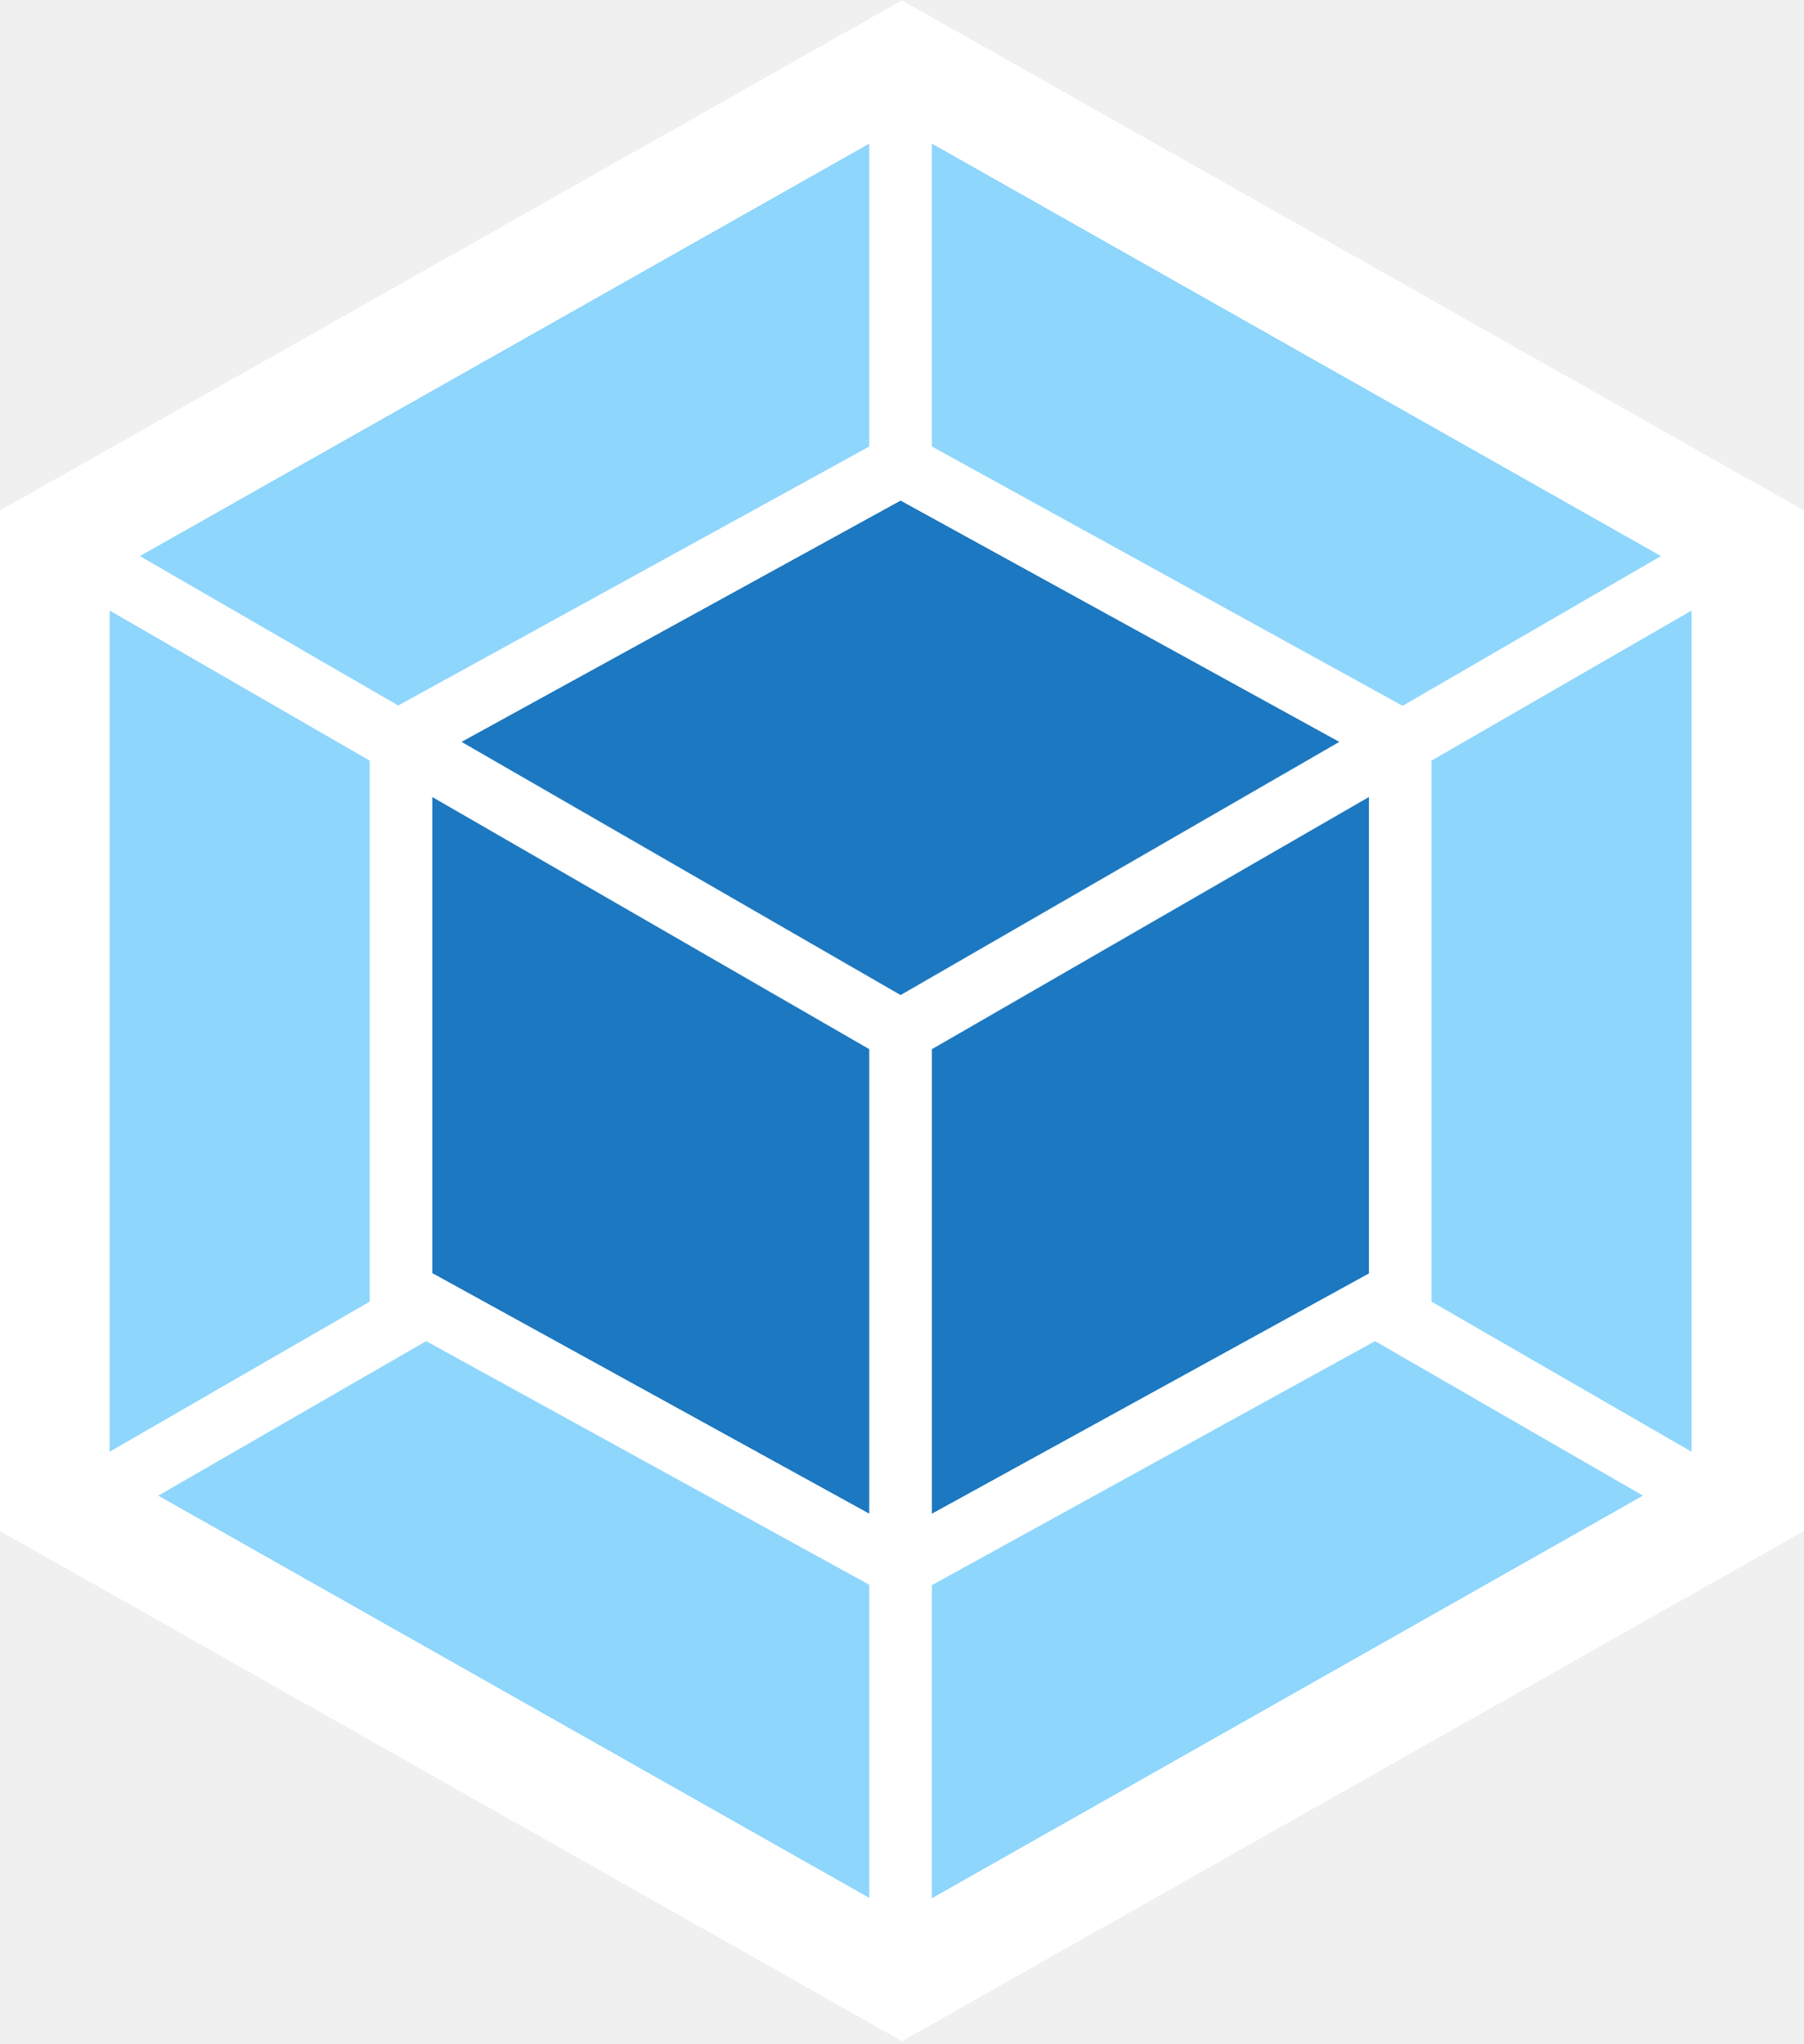
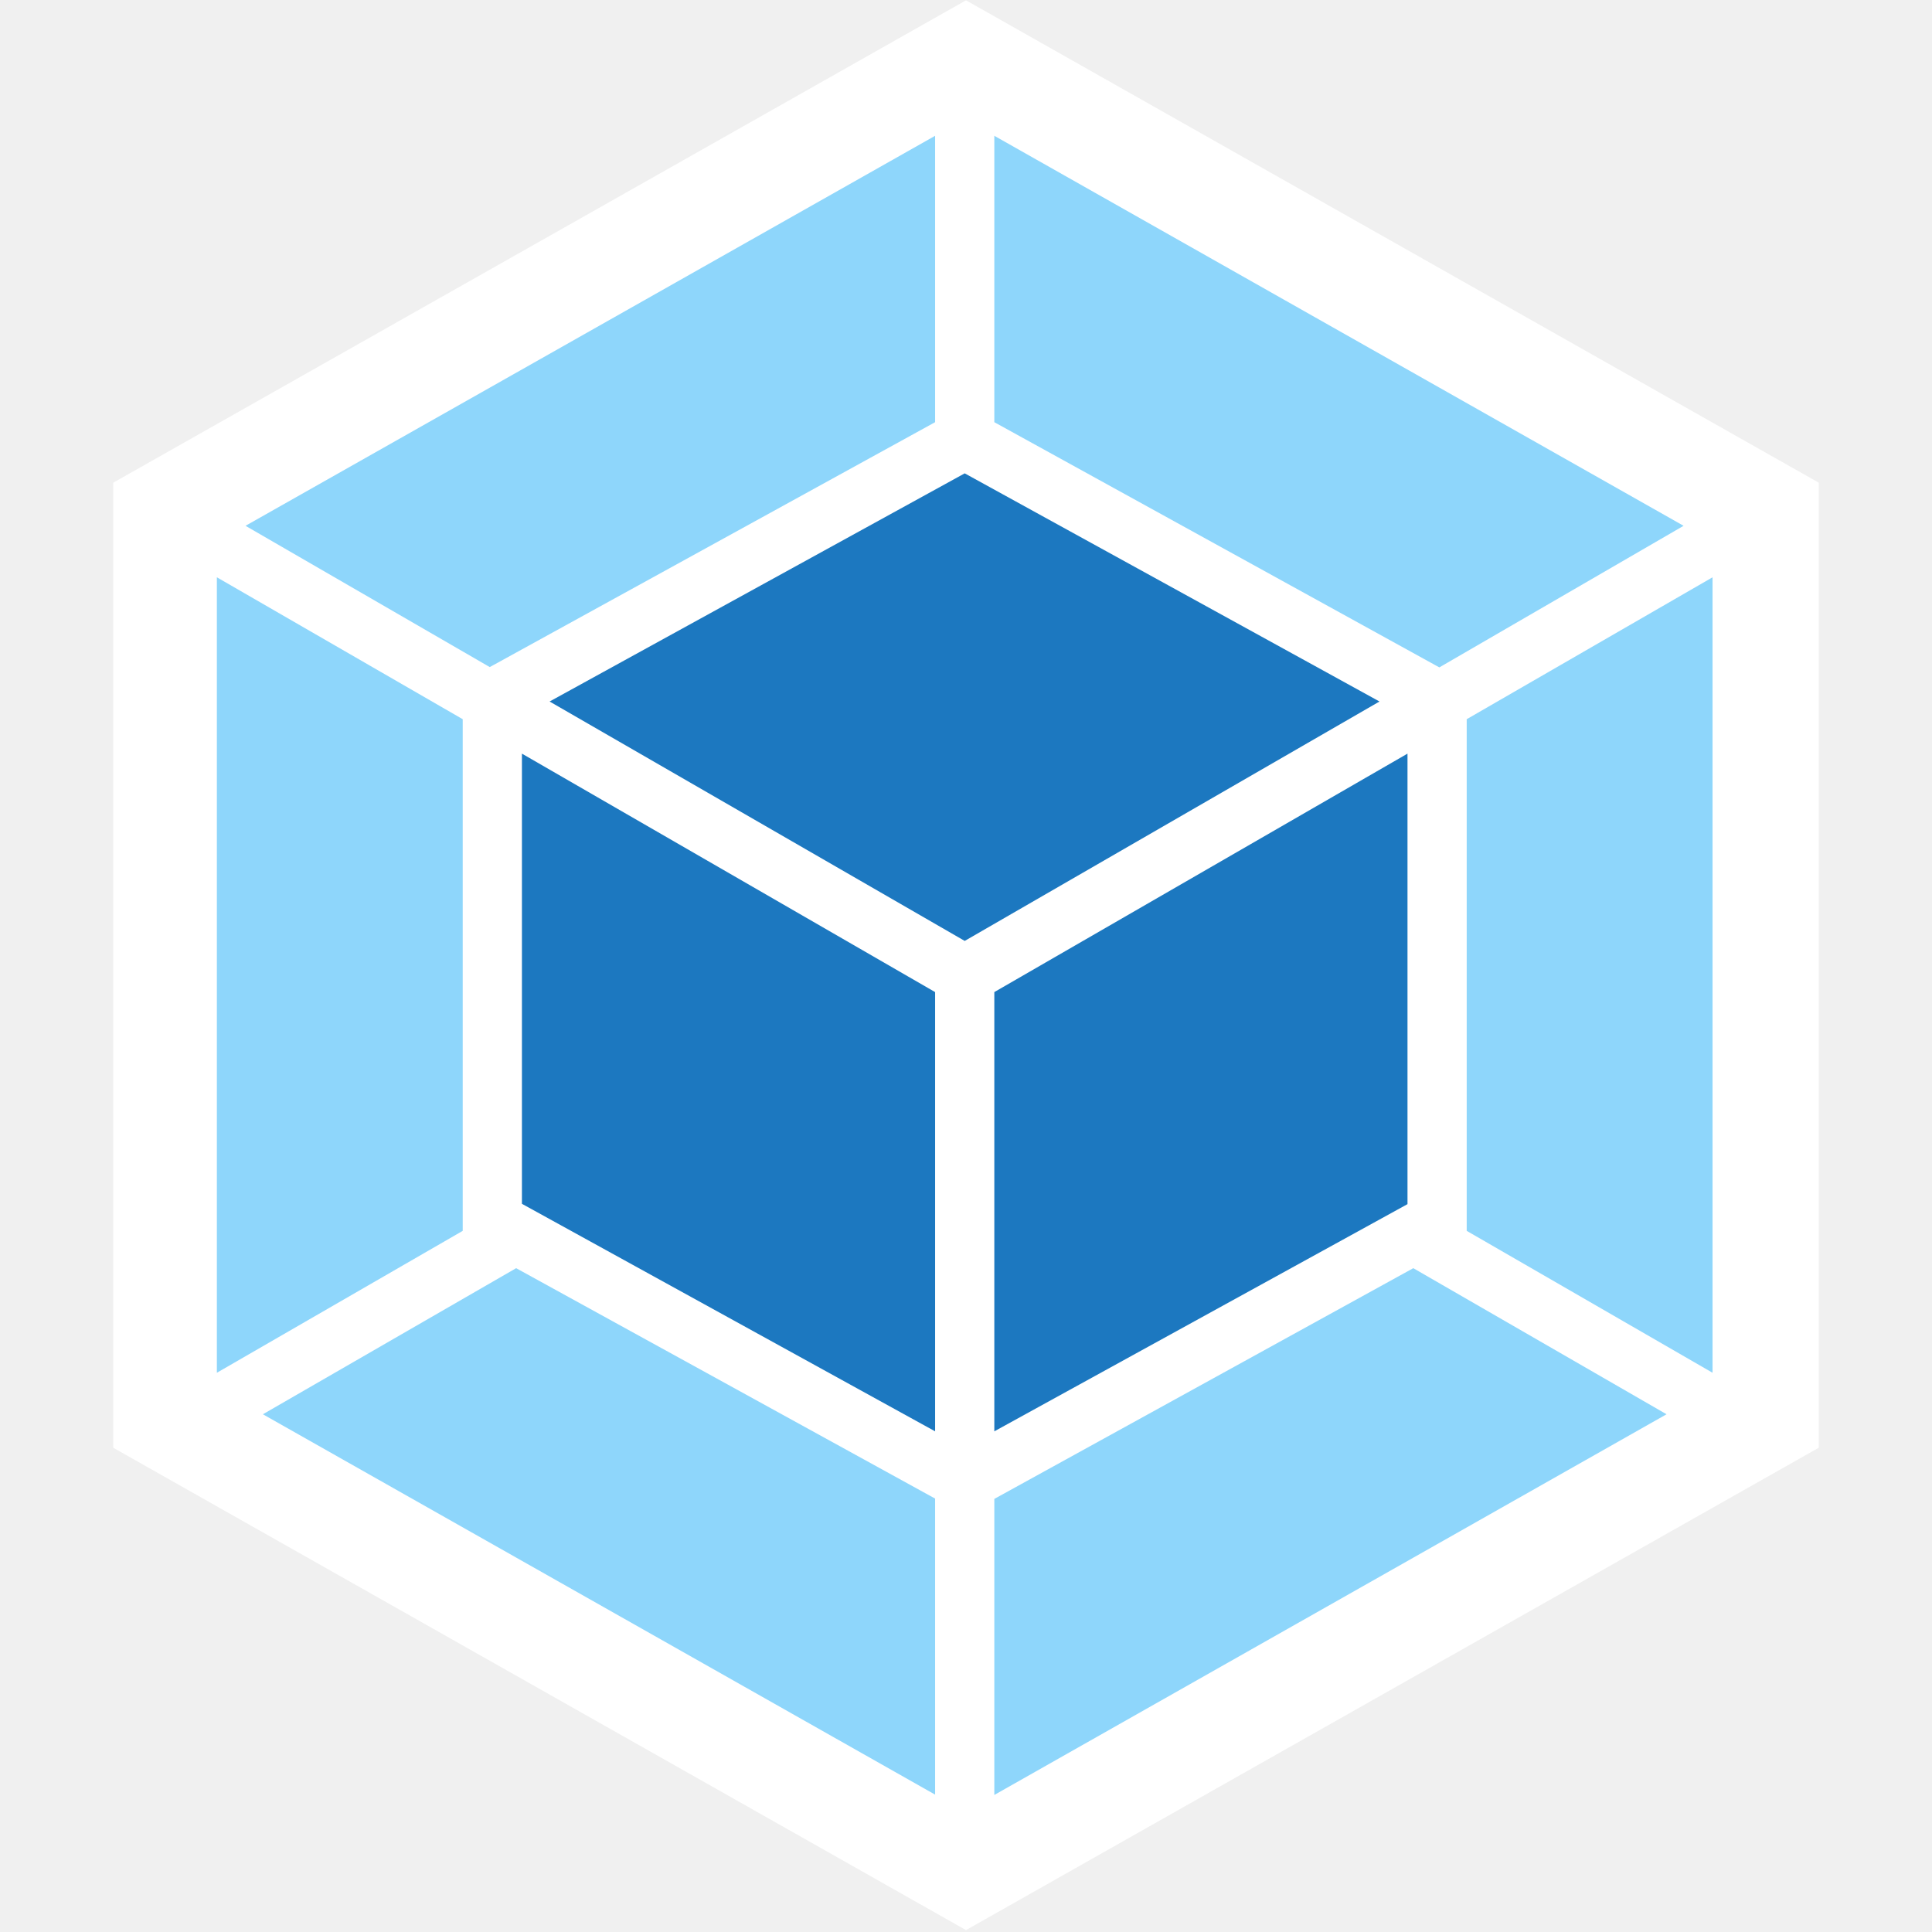
- <svg xmlns="http://www.w3.org/2000/svg" width="256px" height="290px" viewBox="0 0 256 290" version="1.1" preserveAspectRatio="xMidYMid">
+ <svg xmlns="http://www.w3.org/2000/svg" width="300px" height="300px" viewBox="0 0 256 290" version="1.1" preserveAspectRatio="xMidYMid">
  <g>
    <polygon fill="#FFFFFF" points="128 0.048 256 72.453 256 217.31 128 289.715 0 217.31 0 72.453" />
    <path d="M233.153,212.287 L132.251,269.428 L132.251,224.99 L195.14,190.358 L233.153,212.287 Z M240.06,206.056 L240.06,86.654 L203.158,107.955 L203.158,184.755 L240.06,206.056 Z M22.46,212.287 L123.363,269.38 L123.363,224.942 L60.474,190.358 L22.46,212.287 L22.46,212.287 Z M15.553,206.056 L15.553,86.654 L52.456,107.955 L52.456,184.755 L15.553,206.056 L15.553,206.056 Z M19.852,78.925 L123.363,20.383 L123.363,63.372 L57.045,99.84 L56.513,100.13 L19.852,78.925 L19.852,78.925 Z M235.713,78.925 L132.251,20.383 L132.251,63.372 L198.521,99.888 L199.052,100.178 L235.713,78.925 L235.713,78.925 Z" fill="#8ED6FB" />
    <path d="M123.363,214.847 L61.343,180.697 L61.343,113.123 L123.363,148.915 L123.363,214.847 L123.363,214.847 Z M132.251,214.847 L194.27,180.746 L194.27,113.123 L132.251,148.915 L132.251,214.847 Z M65.497,105.298 L127.807,71.052 L190.068,105.298 L127.807,141.235 L65.497,105.298 L65.497,105.298 Z" fill="#1C78C0" />
  </g>
</svg>
